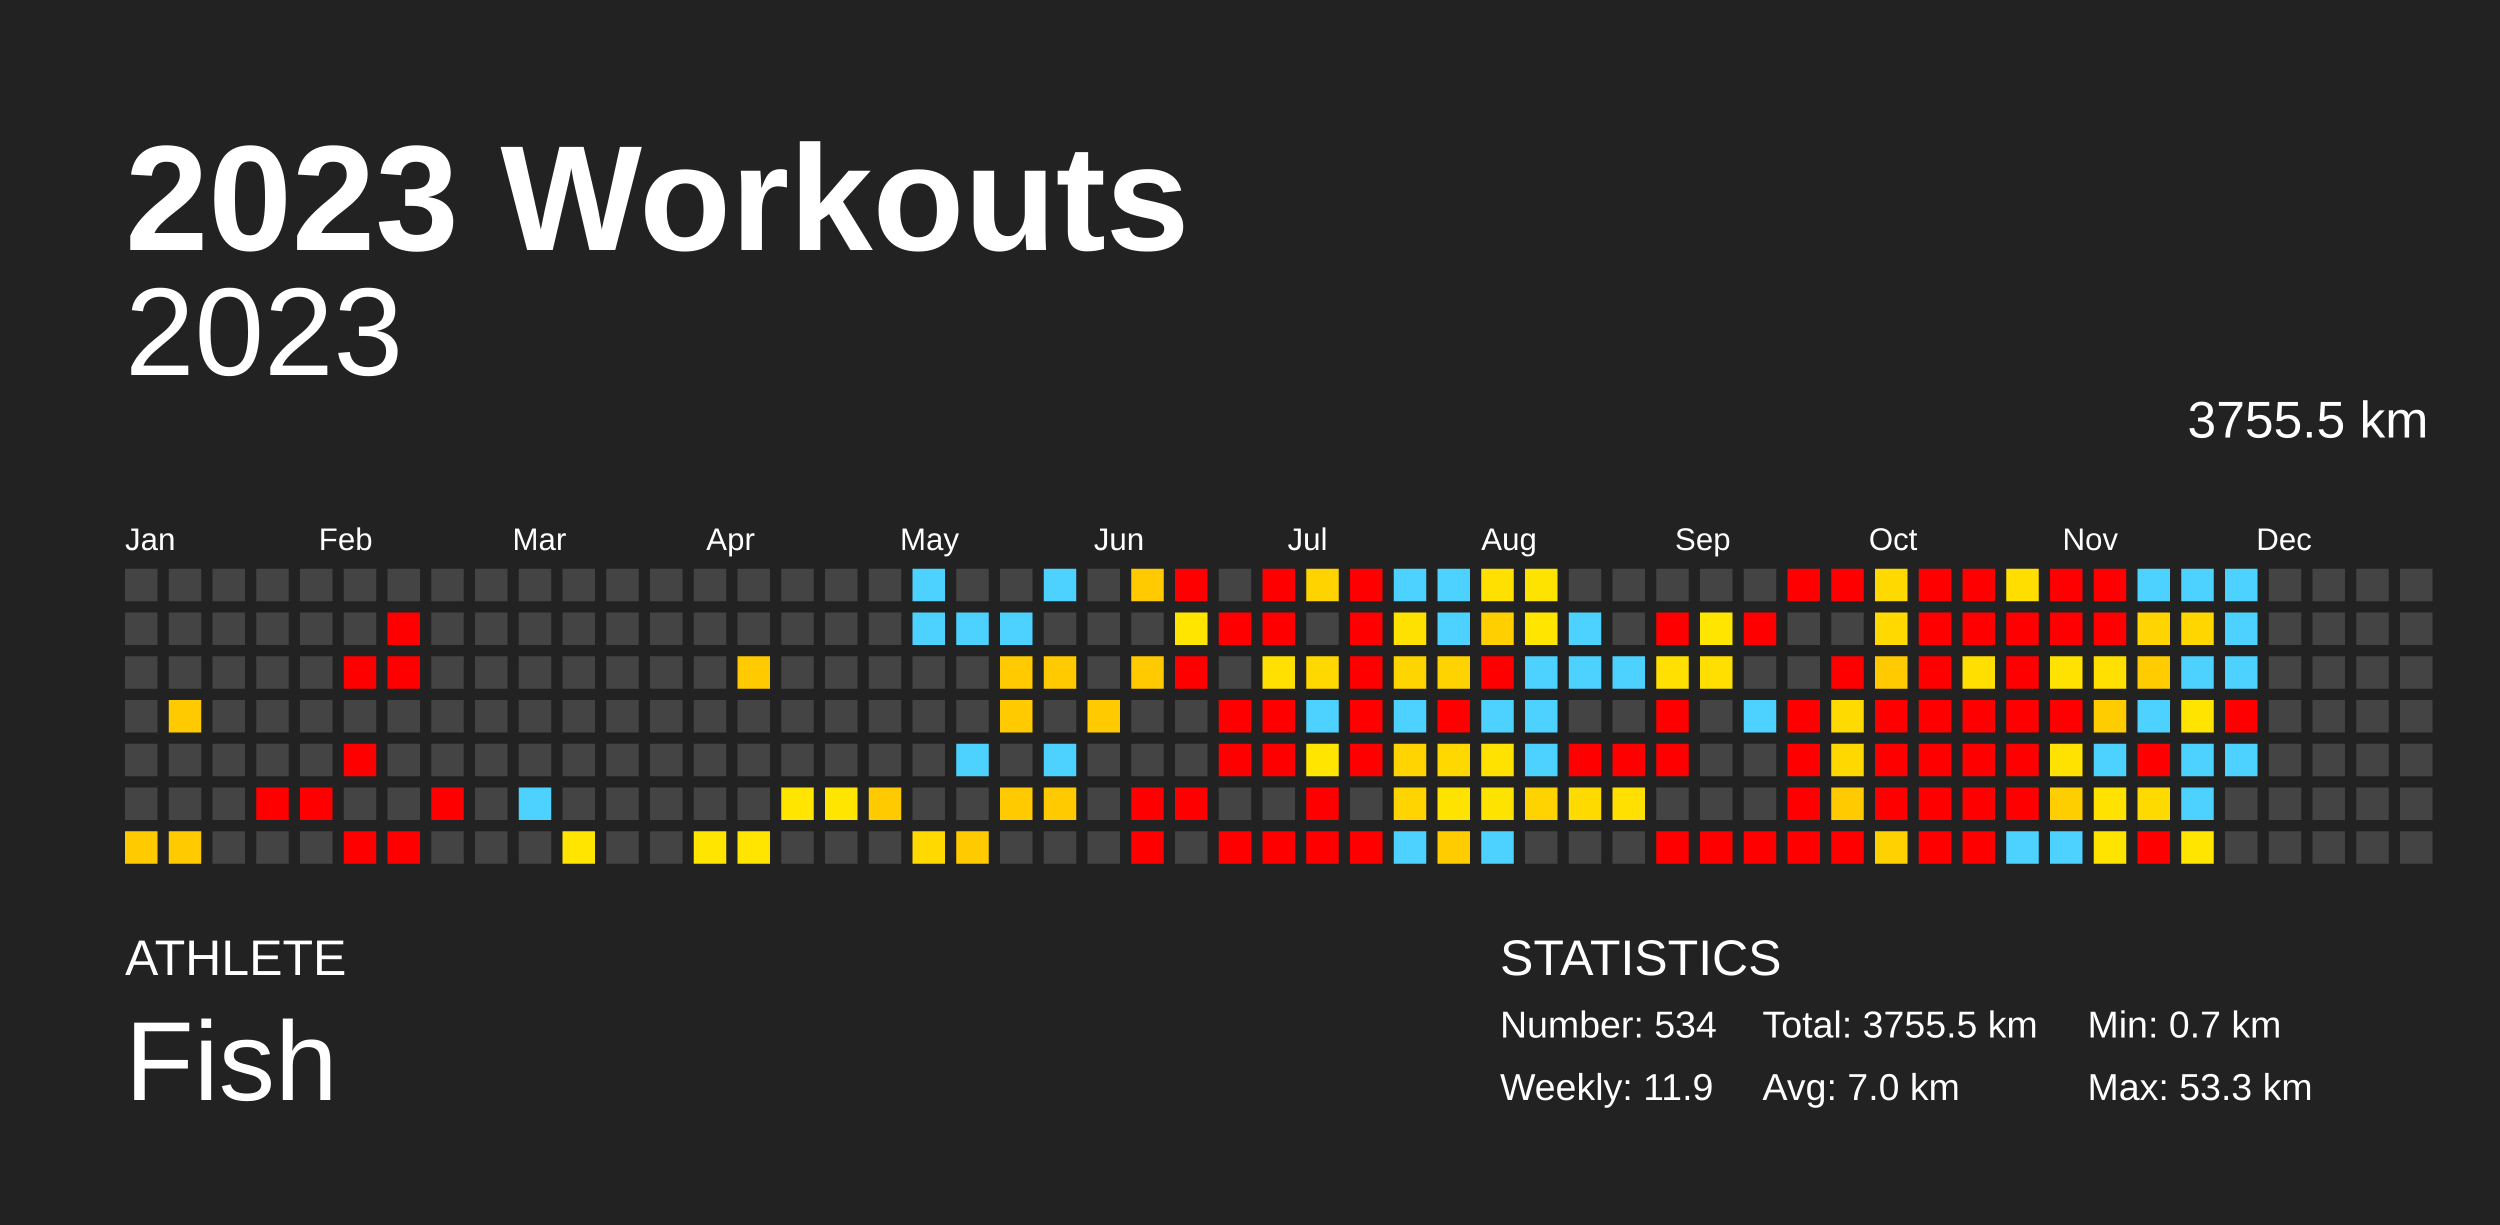
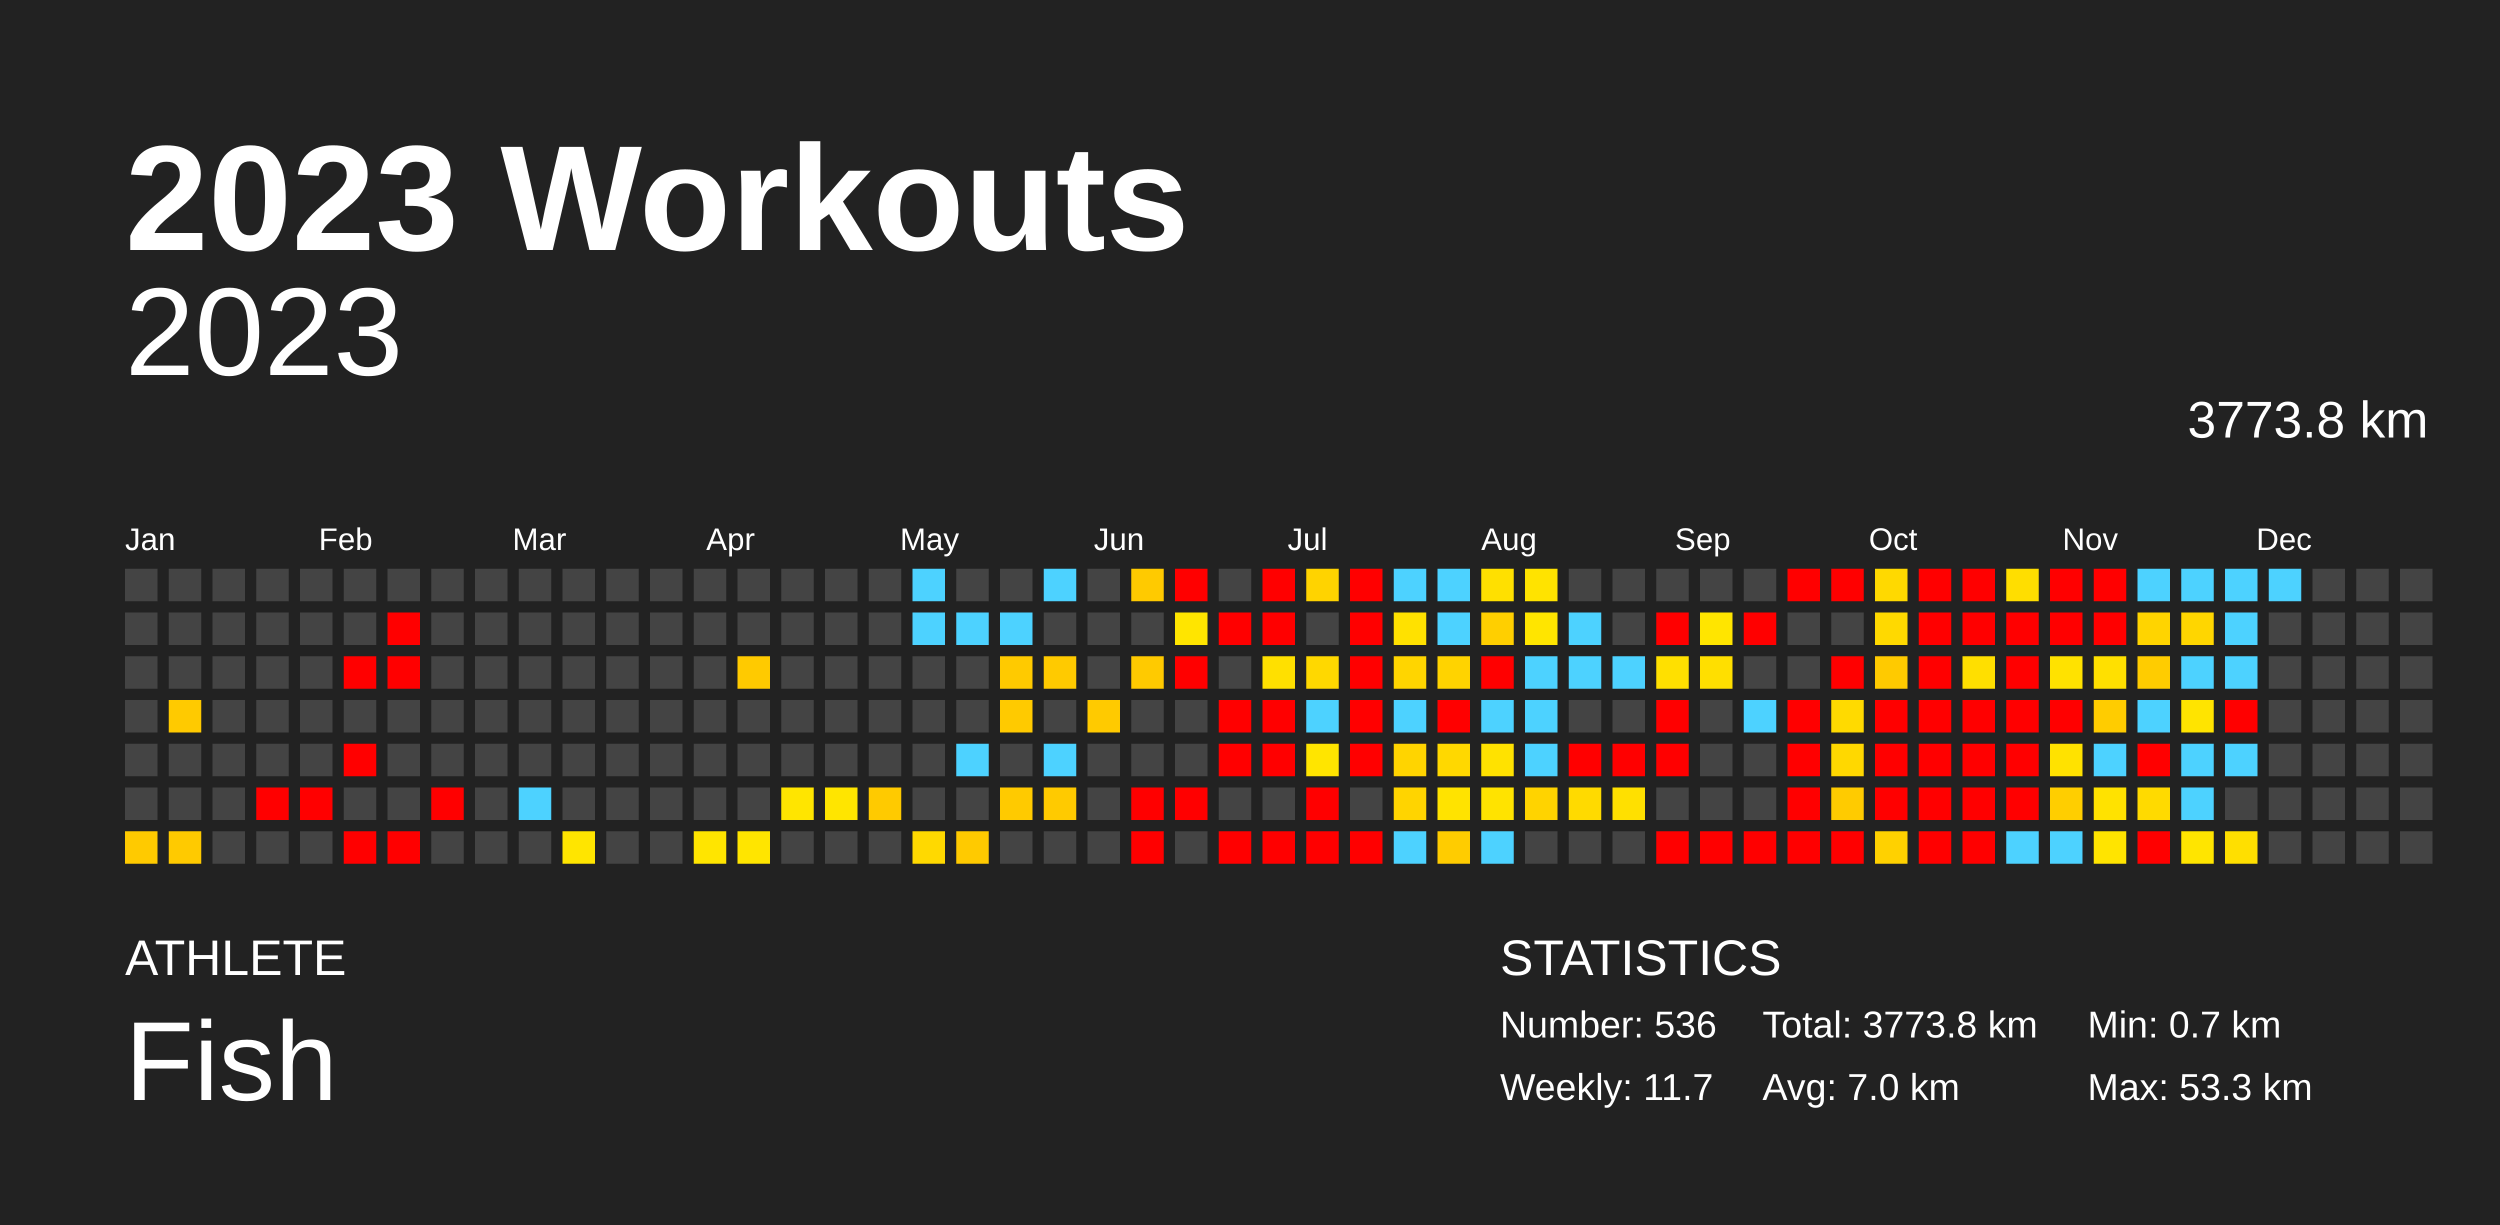
<svg xmlns="http://www.w3.org/2000/svg" baseProfile="full" height="98mm" version="1.1" viewBox="0,0,200,98" width="200mm">
  <defs />
  <rect fill="#222222" height="98" width="200" x="0" y="0" />
  <text fill="#FFFFFF" style="font-size:12px; font-family:Arial; font-weight:bold;" x="10" y="20">2023 Workouts</text>
  <text fill="#FFFFFF" style="font-size:4px; font-family:Arial" x="10" y="78">ATHLETE</text>
  <text fill="#FFFFFF" style="font-size:9px; font-family:Arial" x="10" y="88">Fish</text>
  <text fill="#FFFFFF" style="font-size:4px; font-family:Arial" x="120" y="78">STATISTICS</text>
-   <text fill="#FFFFFF" style="font-size:3px; font-family:Arial" x="120" y="83">Number: 534</text>
-   <text fill="#FFFFFF" style="font-size:3px; font-family:Arial" x="120" y="88">Weekly: 11.9</text>
-   <text fill="#FFFFFF" style="font-size:3px; font-family:Arial" x="141" y="83">Total: 3755.5 km</text>
+   <text fill="#FFFFFF" style="font-size:3px; font-family:Arial" x="120" y="83">Number: 536</text>
+   <text fill="#FFFFFF" style="font-size:3px; font-family:Arial" x="120" y="88">Weekly: 11.7</text>
+   <text fill="#FFFFFF" style="font-size:3px; font-family:Arial" x="141" y="83">Total: 3773.8 km</text>
  <text fill="#FFFFFF" style="font-size:3px; font-family:Arial" x="141" y="88">Avg: 7.0 km</text>
  <text fill="#FFFFFF" style="font-size:3px; font-family:Arial" x="167" y="83">Min: 0.7 km</text>
  <text fill="#FFFFFF" style="font-size:3px; font-family:Arial" x="167" y="88">Max: 53.3 km</text>
  <text alignment-baseline="hanging" fill="#FFFFFF" style="font-size:10.0px; font-family:Arial;" x="10" y="30">2023</text>
-   <text alignment-baseline="hanging" fill="#FFFFFF" style="font-size:4.125px; font-family:Arial;" x="175" y="35">3755.5 km</text>
+   <text alignment-baseline="hanging" fill="#FFFFFF" style="font-size:4.125px; font-family:Arial;" x="175" y="35">3773.8 km</text>
  <text fill="#FFFFFF" style="font-size:2.5px; font-family:Arial" x="10.0" y="44">Jan</text>
  <text fill="#FFFFFF" style="font-size:2.5px; font-family:Arial" x="25.5" y="44">Feb</text>
  <text fill="#FFFFFF" style="font-size:2.5px; font-family:Arial" x="41.0" y="44">Mar</text>
  <text fill="#FFFFFF" style="font-size:2.5px; font-family:Arial" x="56.5" y="44">Apr</text>
  <text fill="#FFFFFF" style="font-size:2.5px; font-family:Arial" x="72.0" y="44">May</text>
  <text fill="#FFFFFF" style="font-size:2.5px; font-family:Arial" x="87.5" y="44">Jun</text>
  <text fill="#FFFFFF" style="font-size:2.5px; font-family:Arial" x="103.0" y="44">Jul</text>
  <text fill="#FFFFFF" style="font-size:2.5px; font-family:Arial" x="118.5" y="44">Aug</text>
  <text fill="#FFFFFF" style="font-size:2.5px; font-family:Arial" x="134.0" y="44">Sep</text>
  <text fill="#FFFFFF" style="font-size:2.5px; font-family:Arial" x="149.5" y="44">Oct</text>
  <text fill="#FFFFFF" style="font-size:2.5px; font-family:Arial" x="165.0" y="44">Nov</text>
  <text fill="#FFFFFF" style="font-size:2.5px; font-family:Arial" x="180.5" y="44">Dec</text>
  <rect fill="#444444" height="2.6" width="2.6" x="10.0" y="45.5" />
  <rect fill="#444444" height="2.6" width="2.6" x="10.0" y="49.0" />
  <rect fill="#444444" height="2.6" width="2.6" x="10.0" y="52.5" />
  <rect fill="#444444" height="2.6" width="2.6" x="10.0" y="56.0" />
  <rect fill="#444444" height="2.6" width="2.6" x="10.0" y="59.5" />
  <rect fill="#444444" height="2.6" width="2.6" x="10.0" y="63.0" />
  <rect fill="#ffca00" height="2.6" width="2.6" x="10.0" y="66.5" />
  <rect fill="#444444" height="2.6" width="2.6" x="13.5" y="45.5" />
  <rect fill="#444444" height="2.6" width="2.6" x="13.5" y="49.0" />
  <rect fill="#444444" height="2.6" width="2.6" x="13.5" y="52.5" />
  <rect fill="#ffca00" height="2.6" width="2.6" x="13.5" y="56.0" />
  <rect fill="#444444" height="2.6" width="2.6" x="13.5" y="59.5" />
  <rect fill="#444444" height="2.6" width="2.6" x="13.5" y="63.0" />
  <rect fill="#ffca00" height="2.6" width="2.6" x="13.5" y="66.5" />
  <rect fill="#444444" height="2.6" width="2.6" x="17.0" y="45.5" />
  <rect fill="#444444" height="2.6" width="2.6" x="17.0" y="49.0" />
  <rect fill="#444444" height="2.6" width="2.6" x="17.0" y="52.5" />
  <rect fill="#444444" height="2.6" width="2.6" x="17.0" y="56.0" />
  <rect fill="#444444" height="2.6" width="2.6" x="17.0" y="59.5" />
  <rect fill="#444444" height="2.6" width="2.6" x="17.0" y="63.0" />
  <rect fill="#444444" height="2.6" width="2.6" x="17.0" y="66.5" />
  <rect fill="#444444" height="2.6" width="2.6" x="20.5" y="45.5" />
  <rect fill="#444444" height="2.6" width="2.6" x="20.5" y="49.0" />
  <rect fill="#444444" height="2.6" width="2.6" x="20.5" y="52.5" />
  <rect fill="#444444" height="2.6" width="2.6" x="20.5" y="56.0" />
  <rect fill="#444444" height="2.6" width="2.6" x="20.5" y="59.5" />
  <rect fill="red" height="2.6" width="2.6" x="20.5" y="63.0" />
  <rect fill="#444444" height="2.6" width="2.6" x="20.5" y="66.5" />
  <rect fill="#444444" height="2.6" width="2.6" x="24.0" y="45.5" />
  <rect fill="#444444" height="2.6" width="2.6" x="24.0" y="49.0" />
  <rect fill="#444444" height="2.6" width="2.6" x="24.0" y="52.5" />
  <rect fill="#444444" height="2.6" width="2.6" x="24.0" y="56.0" />
  <rect fill="#444444" height="2.6" width="2.6" x="24.0" y="59.5" />
  <rect fill="red" height="2.6" width="2.6" x="24.0" y="63.0" />
  <rect fill="#444444" height="2.6" width="2.6" x="24.0" y="66.5" />
  <rect fill="#444444" height="2.6" width="2.6" x="27.5" y="45.5" />
  <rect fill="#444444" height="2.6" width="2.6" x="27.5" y="49.0" />
  <rect fill="red" height="2.6" width="2.6" x="27.5" y="52.5" />
  <rect fill="#444444" height="2.6" width="2.6" x="27.5" y="56.0" />
  <rect fill="red" height="2.6" width="2.6" x="27.5" y="59.5" />
  <rect fill="#444444" height="2.6" width="2.6" x="27.5" y="63.0" />
  <rect fill="red" height="2.6" width="2.6" x="27.5" y="66.5" />
  <rect fill="#444444" height="2.6" width="2.6" x="31.0" y="45.5" />
  <rect fill="red" height="2.6" width="2.6" x="31.0" y="49.0" />
  <rect fill="red" height="2.6" width="2.6" x="31.0" y="52.5" />
  <rect fill="#444444" height="2.6" width="2.6" x="31.0" y="56.0" />
  <rect fill="#444444" height="2.6" width="2.6" x="31.0" y="59.5" />
  <rect fill="#444444" height="2.6" width="2.6" x="31.0" y="63.0" />
  <rect fill="red" height="2.6" width="2.6" x="31.0" y="66.5" />
  <rect fill="#444444" height="2.6" width="2.6" x="34.5" y="45.5" />
  <rect fill="#444444" height="2.6" width="2.6" x="34.5" y="49.0" />
  <rect fill="#444444" height="2.6" width="2.6" x="34.5" y="52.5" />
  <rect fill="#444444" height="2.6" width="2.6" x="34.5" y="56.0" />
  <rect fill="#444444" height="2.6" width="2.6" x="34.5" y="59.5" />
  <rect fill="red" height="2.6" width="2.6" x="34.5" y="63.0" />
  <rect fill="#444444" height="2.6" width="2.6" x="34.5" y="66.5" />
  <rect fill="#444444" height="2.6" width="2.6" x="38.0" y="45.5" />
  <rect fill="#444444" height="2.6" width="2.6" x="38.0" y="49.0" />
  <rect fill="#444444" height="2.6" width="2.6" x="38.0" y="52.5" />
  <rect fill="#444444" height="2.6" width="2.6" x="38.0" y="56.0" />
  <rect fill="#444444" height="2.6" width="2.6" x="38.0" y="59.5" />
  <rect fill="#444444" height="2.6" width="2.6" x="38.0" y="63.0" />
  <rect fill="#444444" height="2.6" width="2.6" x="38.0" y="66.5" />
  <rect fill="#444444" height="2.6" width="2.6" x="41.5" y="45.5" />
  <rect fill="#444444" height="2.6" width="2.6" x="41.5" y="49.0" />
  <rect fill="#444444" height="2.6" width="2.6" x="41.5" y="52.5" />
  <rect fill="#444444" height="2.6" width="2.6" x="41.5" y="56.0" />
  <rect fill="#444444" height="2.6" width="2.6" x="41.5" y="59.5" />
  <rect fill="#4dd2ff" height="2.6" width="2.6" x="41.5" y="63.0" />
  <rect fill="#444444" height="2.6" width="2.6" x="41.5" y="66.5" />
  <rect fill="#444444" height="2.6" width="2.6" x="45.0" y="45.5" />
  <rect fill="#444444" height="2.6" width="2.6" x="45.0" y="49.0" />
  <rect fill="#444444" height="2.6" width="2.6" x="45.0" y="52.5" />
  <rect fill="#444444" height="2.6" width="2.6" x="45.0" y="56.0" />
  <rect fill="#444444" height="2.6" width="2.6" x="45.0" y="59.5" />
  <rect fill="#444444" height="2.6" width="2.6" x="45.0" y="63.0" />
  <rect fill="#ffe500" height="2.6" width="2.6" x="45.0" y="66.5" />
  <rect fill="#444444" height="2.6" width="2.6" x="48.5" y="45.5" />
  <rect fill="#444444" height="2.6" width="2.6" x="48.5" y="49.0" />
  <rect fill="#444444" height="2.6" width="2.6" x="48.5" y="52.5" />
  <rect fill="#444444" height="2.6" width="2.6" x="48.5" y="56.0" />
  <rect fill="#444444" height="2.6" width="2.6" x="48.5" y="59.5" />
  <rect fill="#444444" height="2.6" width="2.6" x="48.5" y="63.0" />
  <rect fill="#444444" height="2.6" width="2.6" x="48.5" y="66.5" />
  <rect fill="#444444" height="2.6" width="2.6" x="52.0" y="45.5" />
  <rect fill="#444444" height="2.6" width="2.6" x="52.0" y="49.0" />
  <rect fill="#444444" height="2.6" width="2.6" x="52.0" y="52.5" />
  <rect fill="#444444" height="2.6" width="2.6" x="52.0" y="56.0" />
  <rect fill="#444444" height="2.6" width="2.6" x="52.0" y="59.5" />
  <rect fill="#444444" height="2.6" width="2.6" x="52.0" y="63.0" />
  <rect fill="#444444" height="2.6" width="2.6" x="52.0" y="66.5" />
  <rect fill="#444444" height="2.6" width="2.6" x="55.5" y="45.5" />
  <rect fill="#444444" height="2.6" width="2.6" x="55.5" y="49.0" />
  <rect fill="#444444" height="2.6" width="2.6" x="55.5" y="52.5" />
  <rect fill="#444444" height="2.6" width="2.6" x="55.5" y="56.0" />
  <rect fill="#444444" height="2.6" width="2.6" x="55.5" y="59.5" />
  <rect fill="#444444" height="2.6" width="2.6" x="55.5" y="63.0" />
  <rect fill="#ffe500" height="2.6" width="2.6" x="55.5" y="66.5" />
  <rect fill="#444444" height="2.6" width="2.6" x="59.0" y="45.5" />
  <rect fill="#444444" height="2.6" width="2.6" x="59.0" y="49.0" />
  <rect fill="#ffca00" height="2.6" width="2.6" x="59.0" y="52.5" />
  <rect fill="#444444" height="2.6" width="2.6" x="59.0" y="56.0" />
  <rect fill="#444444" height="2.6" width="2.6" x="59.0" y="59.5" />
  <rect fill="#444444" height="2.6" width="2.6" x="59.0" y="63.0" />
  <rect fill="#ffe500" height="2.6" width="2.6" x="59.0" y="66.5" />
  <rect fill="#444444" height="2.6" width="2.6" x="62.5" y="45.5" />
  <rect fill="#444444" height="2.6" width="2.6" x="62.5" y="49.0" />
  <rect fill="#444444" height="2.6" width="2.6" x="62.5" y="52.5" />
  <rect fill="#444444" height="2.6" width="2.6" x="62.5" y="56.0" />
  <rect fill="#444444" height="2.6" width="2.6" x="62.5" y="59.5" />
  <rect fill="#ffe500" height="2.6" width="2.6" x="62.5" y="63.0" />
  <rect fill="#444444" height="2.6" width="2.6" x="62.5" y="66.5" />
  <rect fill="#444444" height="2.6" width="2.6" x="66.0" y="45.5" />
  <rect fill="#444444" height="2.6" width="2.6" x="66.0" y="49.0" />
  <rect fill="#444444" height="2.6" width="2.6" x="66.0" y="52.5" />
  <rect fill="#444444" height="2.6" width="2.6" x="66.0" y="56.0" />
  <rect fill="#444444" height="2.6" width="2.6" x="66.0" y="59.5" />
  <rect fill="#ffe500" height="2.6" width="2.6" x="66.0" y="63.0" />
  <rect fill="#444444" height="2.6" width="2.6" x="66.0" y="66.5" />
  <rect fill="#444444" height="2.6" width="2.6" x="69.5" y="45.5" />
  <rect fill="#444444" height="2.6" width="2.6" x="69.5" y="49.0" />
  <rect fill="#444444" height="2.6" width="2.6" x="69.5" y="52.5" />
  <rect fill="#444444" height="2.6" width="2.6" x="69.5" y="56.0" />
  <rect fill="#444444" height="2.6" width="2.6" x="69.5" y="59.5" />
  <rect fill="#ffca00" height="2.6" width="2.6" x="69.5" y="63.0" />
  <rect fill="#444444" height="2.6" width="2.6" x="69.5" y="66.5" />
  <rect fill="#4dd2ff" height="2.6" width="2.6" x="73.0" y="45.5" />
  <rect fill="#4dd2ff" height="2.6" width="2.6" x="73.0" y="49.0" />
  <rect fill="#444444" height="2.6" width="2.6" x="73.0" y="52.5" />
  <rect fill="#444444" height="2.6" width="2.6" x="73.0" y="56.0" />
  <rect fill="#444444" height="2.6" width="2.6" x="73.0" y="59.5" />
  <rect fill="#444444" height="2.6" width="2.6" x="73.0" y="63.0" />
  <rect fill="#ffd900" height="2.6" width="2.6" x="73.0" y="66.5" />
  <rect fill="#444444" height="2.6" width="2.6" x="76.5" y="45.5" />
  <rect fill="#4dd2ff" height="2.6" width="2.6" x="76.5" y="49.0" />
  <rect fill="#444444" height="2.6" width="2.6" x="76.5" y="52.5" />
  <rect fill="#444444" height="2.6" width="2.6" x="76.5" y="56.0" />
  <rect fill="#4dd2ff" height="2.6" width="2.6" x="76.5" y="59.5" />
  <rect fill="#444444" height="2.6" width="2.6" x="76.5" y="63.0" />
  <rect fill="#ffca00" height="2.6" width="2.6" x="76.5" y="66.5" />
  <rect fill="#444444" height="2.6" width="2.6" x="80.0" y="45.5" />
  <rect fill="#4dd2ff" height="2.6" width="2.6" x="80.0" y="49.0" />
  <rect fill="#ffca00" height="2.6" width="2.6" x="80.0" y="52.5" />
  <rect fill="#ffca00" height="2.6" width="2.6" x="80.0" y="56.0" />
  <rect fill="#444444" height="2.6" width="2.6" x="80.0" y="59.5" />
  <rect fill="#ffca00" height="2.6" width="2.6" x="80.0" y="63.0" />
  <rect fill="#444444" height="2.6" width="2.6" x="80.0" y="66.5" />
  <rect fill="#4dd2ff" height="2.6" width="2.6" x="83.5" y="45.5" />
  <rect fill="#444444" height="2.6" width="2.6" x="83.5" y="49.0" />
  <rect fill="#ffca00" height="2.6" width="2.6" x="83.5" y="52.5" />
  <rect fill="#444444" height="2.6" width="2.6" x="83.5" y="56.0" />
  <rect fill="#4dd2ff" height="2.6" width="2.6" x="83.5" y="59.5" />
  <rect fill="#ffca00" height="2.6" width="2.6" x="83.5" y="63.0" />
  <rect fill="#444444" height="2.6" width="2.6" x="83.5" y="66.5" />
  <rect fill="#444444" height="2.6" width="2.6" x="87.0" y="45.5" />
  <rect fill="#444444" height="2.6" width="2.6" x="87.0" y="49.0" />
  <rect fill="#444444" height="2.6" width="2.6" x="87.0" y="52.5" />
  <rect fill="#ffca00" height="2.6" width="2.6" x="87.0" y="56.0" />
  <rect fill="#444444" height="2.6" width="2.6" x="87.0" y="59.5" />
  <rect fill="#444444" height="2.6" width="2.6" x="87.0" y="63.0" />
  <rect fill="#444444" height="2.6" width="2.6" x="87.0" y="66.5" />
  <rect fill="#ffca00" height="2.6" width="2.6" x="90.5" y="45.5" />
  <rect fill="#444444" height="2.6" width="2.6" x="90.5" y="49.0" />
  <rect fill="#ffca00" height="2.6" width="2.6" x="90.5" y="52.5" />
  <rect fill="#444444" height="2.6" width="2.6" x="90.5" y="56.0" />
  <rect fill="#444444" height="2.6" width="2.6" x="90.5" y="59.5" />
  <rect fill="red" height="2.6" width="2.6" x="90.5" y="63.0" />
  <rect fill="red" height="2.6" width="2.6" x="90.5" y="66.5" />
  <rect fill="red" height="2.6" width="2.6" x="94.0" y="45.5" />
  <rect fill="#ffe500" height="2.6" width="2.6" x="94.0" y="49.0" />
  <rect fill="red" height="2.6" width="2.6" x="94.0" y="52.5" />
  <rect fill="#444444" height="2.6" width="2.6" x="94.0" y="56.0" />
  <rect fill="#444444" height="2.6" width="2.6" x="94.0" y="59.5" />
  <rect fill="red" height="2.6" width="2.6" x="94.0" y="63.0" />
  <rect fill="#444444" height="2.6" width="2.6" x="94.0" y="66.5" />
  <rect fill="#444444" height="2.6" width="2.6" x="97.5" y="45.5" />
  <rect fill="red" height="2.6" width="2.6" x="97.5" y="49.0" />
  <rect fill="#444444" height="2.6" width="2.6" x="97.5" y="52.5" />
  <rect fill="red" height="2.6" width="2.6" x="97.5" y="56.0" />
  <rect fill="red" height="2.6" width="2.6" x="97.5" y="59.5" />
  <rect fill="#444444" height="2.6" width="2.6" x="97.5" y="63.0" />
  <rect fill="red" height="2.6" width="2.6" x="97.5" y="66.5" />
  <rect fill="red" height="2.6" width="2.6" x="101.0" y="45.5" />
  <rect fill="red" height="2.6" width="2.6" x="101.0" y="49.0" />
  <rect fill="#ffe000" height="2.6" width="2.6" x="101.0" y="52.5" />
  <rect fill="red" height="2.6" width="2.6" x="101.0" y="56.0" />
  <rect fill="red" height="2.6" width="2.6" x="101.0" y="59.5" />
  <rect fill="#444444" height="2.6" width="2.6" x="101.0" y="63.0" />
  <rect fill="red" height="2.6" width="2.6" x="101.0" y="66.5" />
  <rect fill="#ffd300" height="2.6" width="2.6" x="104.5" y="45.5" />
  <rect fill="#444444" height="2.6" width="2.6" x="104.5" y="49.0" />
  <rect fill="#ffd800" height="2.6" width="2.6" x="104.5" y="52.5" />
  <rect fill="#4dd2ff" height="2.6" width="2.6" x="104.5" y="56.0" />
  <rect fill="#ffe500" height="2.6" width="2.6" x="104.5" y="59.5" />
  <rect fill="red" height="2.6" width="2.6" x="104.5" y="63.0" />
  <rect fill="red" height="2.6" width="2.6" x="104.5" y="66.5" />
  <rect fill="red" height="2.6" width="2.6" x="108.0" y="45.5" />
  <rect fill="red" height="2.6" width="2.6" x="108.0" y="49.0" />
  <rect fill="red" height="2.6" width="2.6" x="108.0" y="52.5" />
  <rect fill="red" height="2.6" width="2.6" x="108.0" y="56.0" />
  <rect fill="red" height="2.6" width="2.6" x="108.0" y="59.5" />
  <rect fill="#444444" height="2.6" width="2.6" x="108.0" y="63.0" />
  <rect fill="red" height="2.6" width="2.6" x="108.0" y="66.5" />
  <rect fill="#4dd2ff" height="2.6" width="2.6" x="111.5" y="45.5" />
  <rect fill="#ffe100" height="2.6" width="2.6" x="111.5" y="49.0" />
  <rect fill="#ffd500" height="2.6" width="2.6" x="111.5" y="52.5" />
  <rect fill="#4dd2ff" height="2.6" width="2.6" x="111.5" y="56.0" />
  <rect fill="#ffd400" height="2.6" width="2.6" x="111.5" y="59.5" />
  <rect fill="#ffd400" height="2.6" width="2.6" x="111.5" y="63.0" />
  <rect fill="#4dd2ff" height="2.6" width="2.6" x="111.5" y="66.5" />
  <rect fill="#4dd2ff" height="2.6" width="2.6" x="115.0" y="45.5" />
  <rect fill="#4dd2ff" height="2.6" width="2.6" x="115.0" y="49.0" />
  <rect fill="#ffd300" height="2.6" width="2.6" x="115.0" y="52.5" />
  <rect fill="red" height="2.6" width="2.6" x="115.0" y="56.0" />
  <rect fill="#ffd800" height="2.6" width="2.6" x="115.0" y="59.5" />
  <rect fill="#ffe300" height="2.6" width="2.6" x="115.0" y="63.0" />
  <rect fill="#ffcc00" height="2.6" width="2.6" x="115.0" y="66.5" />
  <rect fill="#ffe000" height="2.6" width="2.6" x="118.5" y="45.5" />
  <rect fill="#ffcf00" height="2.6" width="2.6" x="118.5" y="49.0" />
  <rect fill="red" height="2.6" width="2.6" x="118.5" y="52.5" />
  <rect fill="#4dd2ff" height="2.6" width="2.6" x="118.5" y="56.0" />
  <rect fill="#ffe200" height="2.6" width="2.6" x="118.5" y="59.5" />
  <rect fill="#ffe300" height="2.6" width="2.6" x="118.5" y="63.0" />
  <rect fill="#4dd2ff" height="2.6" width="2.6" x="118.5" y="66.5" />
  <rect fill="#ffe300" height="2.6" width="2.6" x="122.0" y="45.5" />
  <rect fill="#ffe500" height="2.6" width="2.6" x="122.0" y="49.0" />
  <rect fill="#4dd2ff" height="2.6" width="2.6" x="122.0" y="52.5" />
  <rect fill="#4dd2ff" height="2.6" width="2.6" x="122.0" y="56.0" />
  <rect fill="#4dd2ff" height="2.6" width="2.6" x="122.0" y="59.5" />
  <rect fill="#ffd300" height="2.6" width="2.6" x="122.0" y="63.0" />
  <rect fill="#444444" height="2.6" width="2.6" x="122.0" y="66.5" />
  <rect fill="#444444" height="2.6" width="2.6" x="125.5" y="45.5" />
  <rect fill="#4dd2ff" height="2.6" width="2.6" x="125.5" y="49.0" />
  <rect fill="#4dd2ff" height="2.6" width="2.6" x="125.5" y="52.5" />
  <rect fill="#444444" height="2.6" width="2.6" x="125.5" y="56.0" />
  <rect fill="red" height="2.6" width="2.6" x="125.5" y="59.5" />
  <rect fill="#ffda00" height="2.6" width="2.6" x="125.5" y="63.0" />
  <rect fill="#444444" height="2.6" width="2.6" x="125.5" y="66.5" />
  <rect fill="#444444" height="2.6" width="2.6" x="129.0" y="45.5" />
  <rect fill="#444444" height="2.6" width="2.6" x="129.0" y="49.0" />
  <rect fill="#4dd2ff" height="2.6" width="2.6" x="129.0" y="52.5" />
  <rect fill="#444444" height="2.6" width="2.6" x="129.0" y="56.0" />
  <rect fill="red" height="2.6" width="2.6" x="129.0" y="59.5" />
  <rect fill="#ffe000" height="2.6" width="2.6" x="129.0" y="63.0" />
  <rect fill="#444444" height="2.6" width="2.6" x="129.0" y="66.5" />
  <rect fill="#444444" height="2.6" width="2.6" x="132.5" y="45.5" />
  <rect fill="red" height="2.6" width="2.6" x="132.5" y="49.0" />
  <rect fill="#ffe000" height="2.6" width="2.6" x="132.5" y="52.5" />
  <rect fill="red" height="2.6" width="2.6" x="132.5" y="56.0" />
  <rect fill="red" height="2.6" width="2.6" x="132.5" y="59.5" />
  <rect fill="#444444" height="2.6" width="2.6" x="132.5" y="63.0" />
  <rect fill="red" height="2.6" width="2.6" x="132.5" y="66.5" />
  <rect fill="#444444" height="2.6" width="2.6" x="136.0" y="45.5" />
  <rect fill="#ffe500" height="2.6" width="2.6" x="136.0" y="49.0" />
  <rect fill="#ffdf00" height="2.6" width="2.6" x="136.0" y="52.5" />
  <rect fill="#444444" height="2.6" width="2.6" x="136.0" y="56.0" />
  <rect fill="#444444" height="2.6" width="2.6" x="136.0" y="59.5" />
  <rect fill="#444444" height="2.6" width="2.6" x="136.0" y="63.0" />
  <rect fill="red" height="2.6" width="2.6" x="136.0" y="66.5" />
  <rect fill="#444444" height="2.6" width="2.6" x="139.5" y="45.5" />
  <rect fill="red" height="2.6" width="2.6" x="139.5" y="49.0" />
  <rect fill="#444444" height="2.6" width="2.6" x="139.5" y="52.5" />
  <rect fill="#4dd2ff" height="2.6" width="2.6" x="139.5" y="56.0" />
  <rect fill="#444444" height="2.6" width="2.6" x="139.5" y="59.5" />
  <rect fill="#444444" height="2.6" width="2.6" x="139.5" y="63.0" />
  <rect fill="red" height="2.6" width="2.6" x="139.5" y="66.5" />
  <rect fill="red" height="2.6" width="2.6" x="143.0" y="45.5" />
  <rect fill="#444444" height="2.6" width="2.6" x="143.0" y="49.0" />
  <rect fill="#444444" height="2.6" width="2.6" x="143.0" y="52.5" />
  <rect fill="red" height="2.6" width="2.6" x="143.0" y="56.0" />
  <rect fill="red" height="2.6" width="2.6" x="143.0" y="59.5" />
  <rect fill="red" height="2.6" width="2.6" x="143.0" y="63.0" />
  <rect fill="red" height="2.6" width="2.6" x="143.0" y="66.5" />
  <rect fill="red" height="2.6" width="2.6" x="146.5" y="45.5" />
  <rect fill="#444444" height="2.6" width="2.6" x="146.5" y="49.0" />
  <rect fill="red" height="2.6" width="2.6" x="146.5" y="52.5" />
  <rect fill="#ffda00" height="2.6" width="2.6" x="146.5" y="56.0" />
  <rect fill="#ffd800" height="2.6" width="2.6" x="146.5" y="59.5" />
  <rect fill="#ffcb00" height="2.6" width="2.6" x="146.5" y="63.0" />
  <rect fill="red" height="2.6" width="2.6" x="146.5" y="66.5" />
  <rect fill="#ffd900" height="2.6" width="2.6" x="150.0" y="45.5" />
  <rect fill="#ffd900" height="2.6" width="2.6" x="150.0" y="49.0" />
  <rect fill="#ffca00" height="2.6" width="2.6" x="150.0" y="52.5" />
  <rect fill="red" height="2.6" width="2.6" x="150.0" y="56.0" />
  <rect fill="red" height="2.6" width="2.6" x="150.0" y="59.5" />
  <rect fill="red" height="2.6" width="2.6" x="150.0" y="63.0" />
  <rect fill="#ffd100" height="2.6" width="2.6" x="150.0" y="66.5" />
  <rect fill="red" height="2.6" width="2.6" x="153.5" y="45.5" />
  <rect fill="red" height="2.6" width="2.6" x="153.5" y="49.0" />
  <rect fill="red" height="2.6" width="2.6" x="153.5" y="52.5" />
  <rect fill="red" height="2.6" width="2.6" x="153.5" y="56.0" />
  <rect fill="red" height="2.6" width="2.6" x="153.5" y="59.5" />
  <rect fill="red" height="2.6" width="2.6" x="153.5" y="63.0" />
  <rect fill="red" height="2.6" width="2.6" x="153.5" y="66.5" />
  <rect fill="red" height="2.6" width="2.6" x="157.0" y="45.5" />
  <rect fill="red" height="2.6" width="2.6" x="157.0" y="49.0" />
  <rect fill="#ffdf00" height="2.6" width="2.6" x="157.0" y="52.5" />
  <rect fill="red" height="2.6" width="2.6" x="157.0" y="56.0" />
  <rect fill="red" height="2.6" width="2.6" x="157.0" y="59.5" />
  <rect fill="red" height="2.6" width="2.6" x="157.0" y="63.0" />
  <rect fill="red" height="2.6" width="2.6" x="157.0" y="66.5" />
  <rect fill="#ffde00" height="2.6" width="2.6" x="160.5" y="45.5" />
  <rect fill="red" height="2.6" width="2.6" x="160.5" y="49.0" />
  <rect fill="red" height="2.6" width="2.6" x="160.5" y="52.5" />
  <rect fill="red" height="2.6" width="2.6" x="160.5" y="56.0" />
  <rect fill="red" height="2.6" width="2.6" x="160.5" y="59.5" />
  <rect fill="red" height="2.6" width="2.6" x="160.5" y="63.0" />
  <rect fill="#4dd2ff" height="2.6" width="2.6" x="160.5" y="66.5" />
  <rect fill="red" height="2.6" width="2.6" x="164.0" y="45.5" />
  <rect fill="red" height="2.6" width="2.6" x="164.0" y="49.0" />
  <rect fill="#ffe200" height="2.6" width="2.6" x="164.0" y="52.5" />
  <rect fill="red" height="2.6" width="2.6" x="164.0" y="56.0" />
  <rect fill="#ffe200" height="2.6" width="2.6" x="164.0" y="59.5" />
  <rect fill="#ffce00" height="2.6" width="2.6" x="164.0" y="63.0" />
  <rect fill="#4dd2ff" height="2.6" width="2.6" x="164.0" y="66.5" />
  <rect fill="red" height="2.6" width="2.6" x="167.5" y="45.5" />
  <rect fill="red" height="2.6" width="2.6" x="167.5" y="49.0" />
  <rect fill="#ffe000" height="2.6" width="2.6" x="167.5" y="52.5" />
  <rect fill="#ffcc00" height="2.6" width="2.6" x="167.5" y="56.0" />
  <rect fill="#4dd2ff" height="2.6" width="2.6" x="167.5" y="59.5" />
  <rect fill="#ffe200" height="2.6" width="2.6" x="167.5" y="63.0" />
  <rect fill="#ffe400" height="2.6" width="2.6" x="167.5" y="66.5" />
  <rect fill="#4dd2ff" height="2.6" width="2.6" x="171.0" y="45.5" />
  <rect fill="#ffd400" height="2.6" width="2.6" x="171.0" y="49.0" />
  <rect fill="#ffcc00" height="2.6" width="2.6" x="171.0" y="52.5" />
  <rect fill="#4dd2ff" height="2.6" width="2.6" x="171.0" y="56.0" />
  <rect fill="red" height="2.6" width="2.6" x="171.0" y="59.5" />
  <rect fill="#ffda00" height="2.6" width="2.6" x="171.0" y="63.0" />
  <rect fill="red" height="2.6" width="2.6" x="171.0" y="66.5" />
  <rect fill="#4dd2ff" height="2.6" width="2.6" x="174.5" y="45.5" />
  <rect fill="#ffd600" height="2.6" width="2.6" x="174.5" y="49.0" />
  <rect fill="#4dd2ff" height="2.6" width="2.6" x="174.5" y="52.5" />
  <rect fill="#ffe400" height="2.6" width="2.6" x="174.5" y="56.0" />
  <rect fill="#4dd2ff" height="2.6" width="2.6" x="174.5" y="59.5" />
  <rect fill="#4dd2ff" height="2.6" width="2.6" x="174.5" y="63.0" />
  <rect fill="#ffe500" height="2.6" width="2.6" x="174.5" y="66.5" />
  <rect fill="#4dd2ff" height="2.6" width="2.6" x="178.0" y="45.5" />
  <rect fill="#4dd2ff" height="2.6" width="2.6" x="178.0" y="49.0" />
  <rect fill="#4dd2ff" height="2.6" width="2.6" x="178.0" y="52.5" />
  <rect fill="red" height="2.6" width="2.6" x="178.0" y="56.0" />
  <rect fill="#4dd2ff" height="2.6" width="2.6" x="178.0" y="59.5" />
  <rect fill="#444444" height="2.6" width="2.6" x="178.0" y="63.0" />
-   <rect fill="#444444" height="2.6" width="2.6" x="178.0" y="66.5" />
-   <rect fill="#444444" height="2.6" width="2.6" x="181.5" y="45.5" />
+   <rect fill="#ffdf00" height="2.6" width="2.6" x="178.0" y="66.5" />
+   <rect fill="#4dd2ff" height="2.6" width="2.6" x="181.5" y="45.5" />
  <rect fill="#444444" height="2.6" width="2.6" x="181.5" y="49.0" />
  <rect fill="#444444" height="2.6" width="2.6" x="181.5" y="52.5" />
  <rect fill="#444444" height="2.6" width="2.6" x="181.5" y="56.0" />
  <rect fill="#444444" height="2.6" width="2.6" x="181.5" y="59.5" />
  <rect fill="#444444" height="2.6" width="2.6" x="181.5" y="63.0" />
  <rect fill="#444444" height="2.6" width="2.6" x="181.5" y="66.5" />
  <rect fill="#444444" height="2.6" width="2.6" x="185.0" y="45.5" />
  <rect fill="#444444" height="2.6" width="2.6" x="185.0" y="49.0" />
  <rect fill="#444444" height="2.6" width="2.6" x="185.0" y="52.5" />
  <rect fill="#444444" height="2.6" width="2.6" x="185.0" y="56.0" />
  <rect fill="#444444" height="2.6" width="2.6" x="185.0" y="59.5" />
  <rect fill="#444444" height="2.6" width="2.6" x="185.0" y="63.0" />
  <rect fill="#444444" height="2.6" width="2.6" x="185.0" y="66.5" />
  <rect fill="#444444" height="2.6" width="2.6" x="188.5" y="45.5" />
  <rect fill="#444444" height="2.6" width="2.6" x="188.5" y="49.0" />
  <rect fill="#444444" height="2.6" width="2.6" x="188.5" y="52.5" />
  <rect fill="#444444" height="2.6" width="2.6" x="188.5" y="56.0" />
  <rect fill="#444444" height="2.6" width="2.6" x="188.5" y="59.5" />
  <rect fill="#444444" height="2.6" width="2.6" x="188.5" y="63.0" />
  <rect fill="#444444" height="2.6" width="2.6" x="188.5" y="66.5" />
  <rect fill="#444444" height="2.6" width="2.6" x="192.0" y="45.5" />
  <rect fill="#444444" height="2.6" width="2.6" x="192.0" y="49.0" />
  <rect fill="#444444" height="2.6" width="2.6" x="192.0" y="52.5" />
  <rect fill="#444444" height="2.6" width="2.6" x="192.0" y="56.0" />
  <rect fill="#444444" height="2.6" width="2.6" x="192.0" y="59.5" />
  <rect fill="#444444" height="2.6" width="2.6" x="192.0" y="63.0" />
  <rect fill="#444444" height="2.6" width="2.6" x="192.0" y="66.5" />
</svg>
